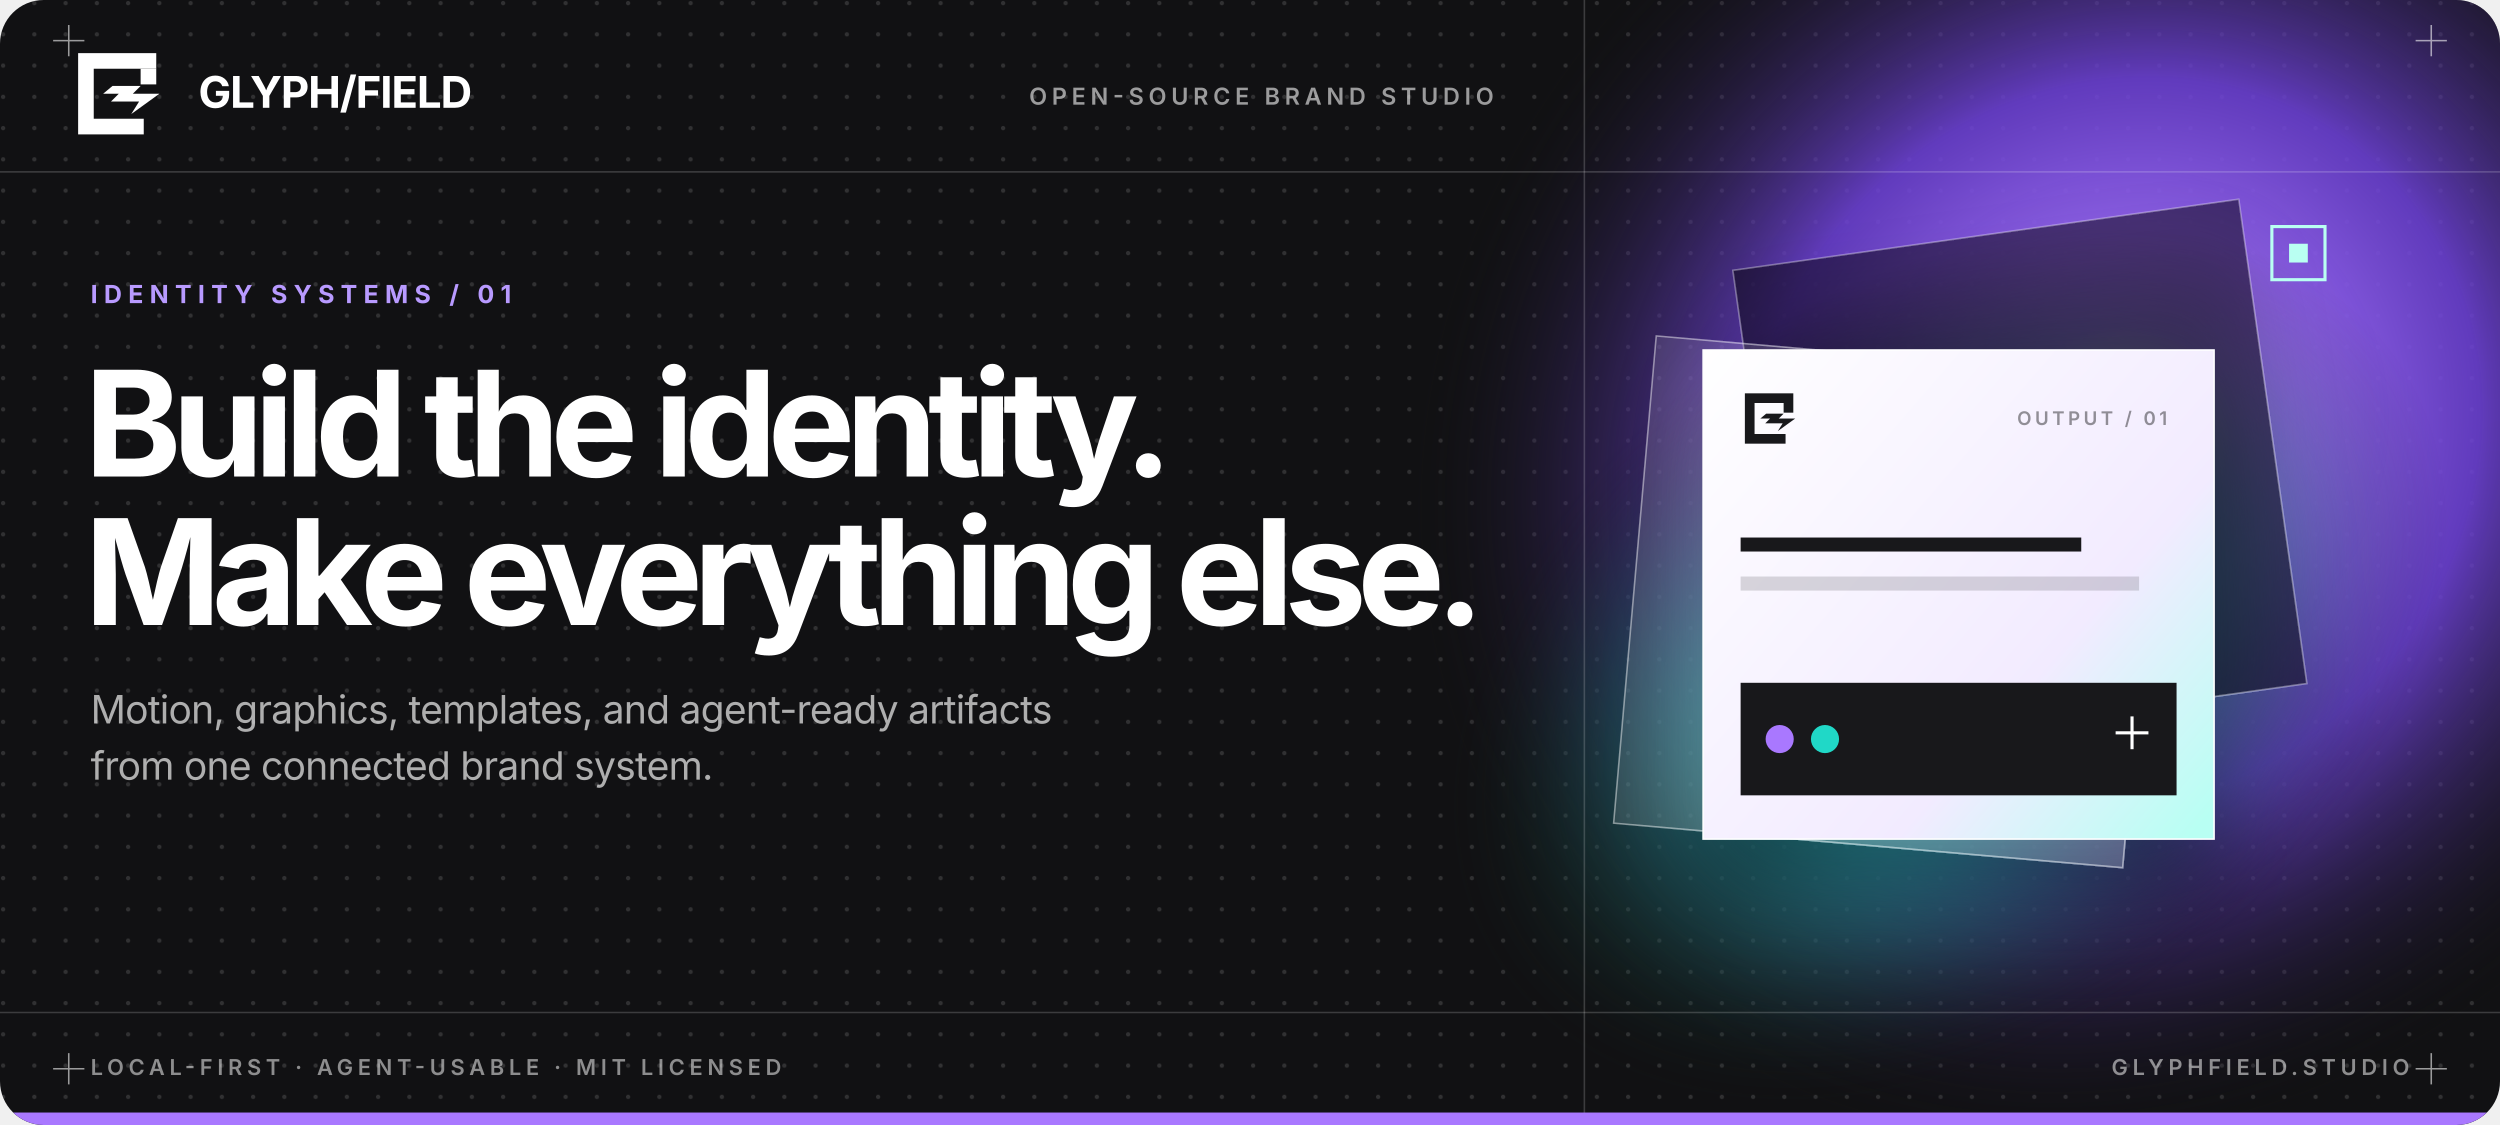
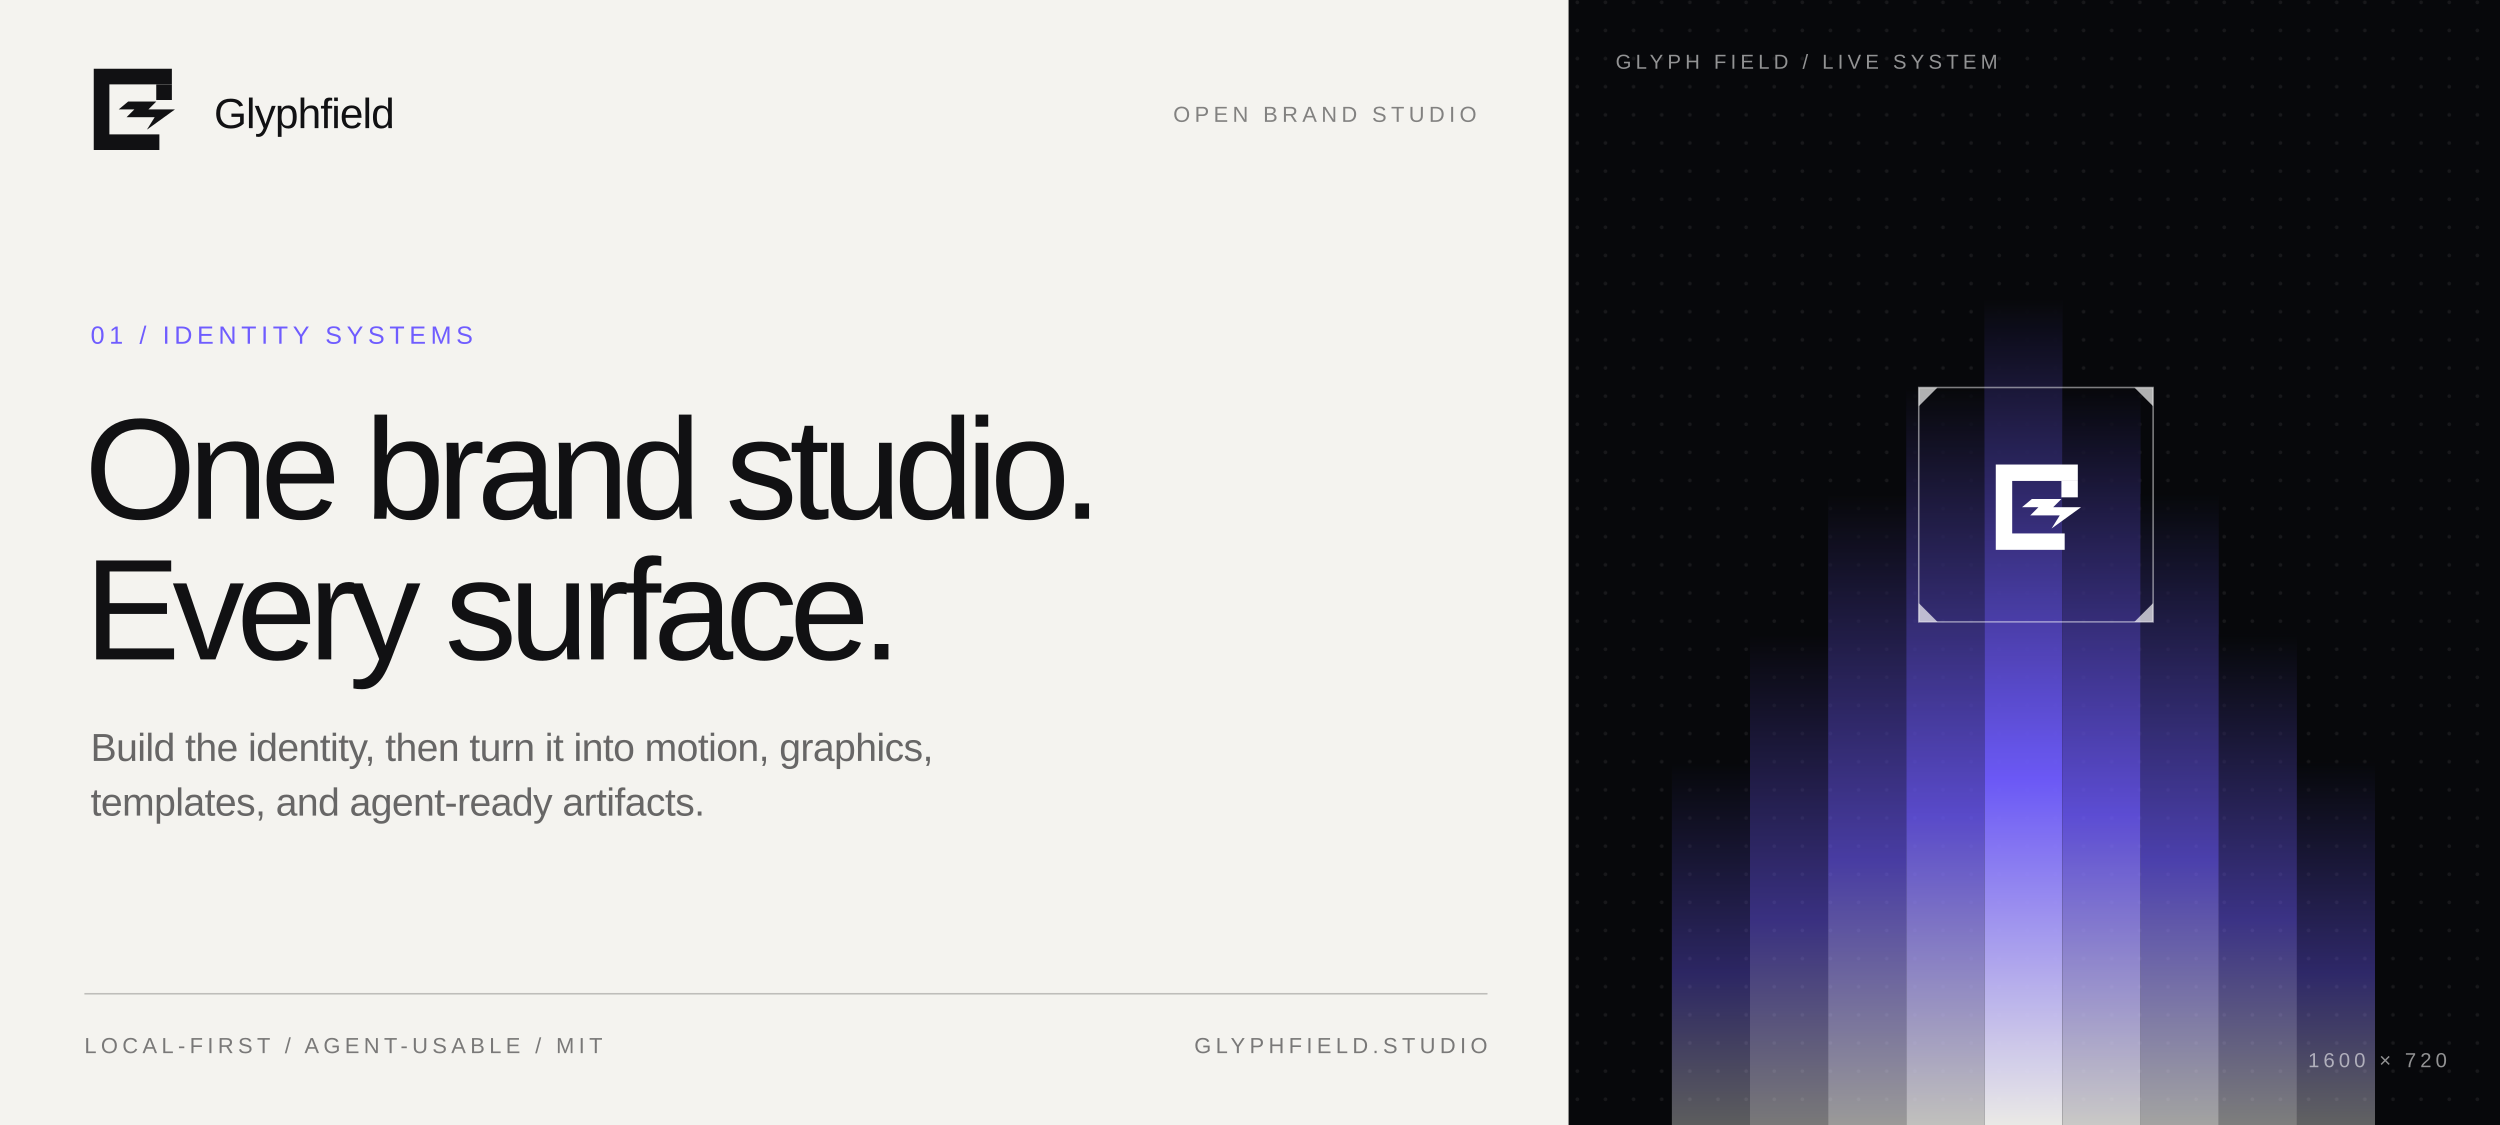
<svg xmlns="http://www.w3.org/2000/svg" width="1600" height="720" viewBox="0 0 1600 720" fill="none">
  <defs>
-     <radialGradient id="violet" cx="0" cy="0" r="1" gradientUnits="userSpaceOnUse" gradientTransform="translate(1352 284) rotate(134) scale(470 430)">
-       <stop stop-color="#F4E8FF" />
-       <stop offset="0.17" stop-color="#A978FF" />
-       <stop offset="0.52" stop-color="#6E42D8" stop-opacity="0.86" />
-       <stop offset="1" stop-color="#111113" stop-opacity="0" />
-     </radialGradient>
-     <radialGradient id="mint" cx="0" cy="0" r="1" gradientUnits="userSpaceOnUse" gradientTransform="translate(1245 428) rotate(-34) scale(350 245)">
-       <stop stop-color="#B9FFF2" />
-       <stop offset="0.35" stop-color="#20D8C7" stop-opacity="0.7" />
-       <stop offset="1" stop-color="#111113" stop-opacity="0" />
-     </radialGradient>
-     <linearGradient id="card" x1="1094" y1="216" x2="1428" y2="505" gradientUnits="userSpaceOnUse">
-       <stop stop-color="#FFFFFF" />
-       <stop offset="0.68" stop-color="#F2EBFF" />
-       <stop offset="1" stop-color="#B8FFF3" />
+     <linearGradient id="field" x1="0" y1="0" x2="0" y2="1">
+       <stop stop-color="#07080B" />
+       <stop offset="0.58" stop-color="#6F5CFF" />
+       <stop offset="1" stop-color="#F4F3EF" />
    </linearGradient>
-     <pattern id="dots" width="20" height="20" patternUnits="userSpaceOnUse">
-       <circle cx="2" cy="2" r="1.4" fill="#FFFFFF" fill-opacity="0.13" />
+     <pattern id="dots" width="18" height="18" patternUnits="userSpaceOnUse">
+       <circle cx="1.5" cy="1.5" r="1.2" fill="#FFFFFF" fill-opacity="0.16" />
    </pattern>
-     <filter id="shadow" x="-30%" y="-30%" width="160%" height="180%">
-       <feDropShadow dx="0" dy="32" stdDeviation="28" flood-color="#000000" flood-opacity="0.42" />
-     </filter>
-     <clipPath id="frameClip">
-       <rect x="0" y="0" width="1600" height="720" rx="28" />
-     </clipPath>
  </defs>
-   <g clip-path="url(#frameClip)">
-     <rect width="1600" height="720" fill="#111113" />
-     <rect width="1600" height="720" fill="url(#dots)" />
-     <rect width="1600" height="720" fill="url(#violet)" />
-     <rect width="1600" height="720" fill="url(#mint)" />
-     <path d="M0 110H1600" stroke="white" stroke-opacity="0.18" />
-     <path d="M1014 0V720" stroke="white" stroke-opacity="0.18" />
-     <path d="M0 648H1600" stroke="white" stroke-opacity="0.18" />
-     <path d="M34 26H54M44 16V36M1546 26H1566M1556 16V36M34 684H54M44 674V694M1546 684H1566M1556 674V694" stroke="white" stroke-opacity="0.58" />
-     <g transform="translate(44 28)">
-       <path d="M6 6H56V16H16V48H48V58H6V6Z" fill="white" />
-       <path d="M46 16H56V26H46V16Z" fill="white" />
-       <path d="M28 27H46L41 32H58L40 45L45 37H27L32 32H22L28 27Z" fill="white" />
-     </g>
-     <text x="127" y="69" fill="white" font-family="Inter, Arial, sans-serif" font-size="28" font-weight="700" letter-spacing="-0.7">GLYPH/FIELD</text>
-     <text x="956" y="67" fill="white" fill-opacity="0.58" font-family="Inter, Arial, sans-serif" font-size="15" font-weight="600" letter-spacing="3" text-anchor="end">OPEN-SOURCE BRAND STUDIO</text>
-     <text x="58" y="194" fill="#B89AFF" font-family="Inter, Arial, sans-serif" font-size="16" font-weight="700" letter-spacing="4">IDENTITY SYSTEMS / 01</text>
-     <text x="54" y="305" fill="white" font-family="Inter, Arial, sans-serif" font-size="94" font-weight="700" letter-spacing="-6">Build the identity.</text>
-     <text x="54" y="400" fill="white" font-family="Inter, Arial, sans-serif" font-size="94" font-weight="700" letter-spacing="-6">Make everything else.</text>
-     <text x="58" y="463" fill="white" fill-opacity="0.66" font-family="Inter, Arial, sans-serif" font-size="25" letter-spacing="-0.5">Motion, graphics, templates, and agent-ready artifacts</text>
-     <text x="58" y="499" fill="white" fill-opacity="0.66" font-family="Inter, Arial, sans-serif" font-size="25" letter-spacing="-0.5">from one connected brand system.</text>
-     <g filter="url(#shadow)">
-       <rect x="1109" y="173" width="327" height="313" fill="#101012" fill-opacity="0.48" stroke="white" stroke-opacity="0.34" transform="rotate(-8 1109 173)" />
-       <rect x="1060" y="215" width="327" height="313" fill="white" fill-opacity="0.1" stroke="white" stroke-opacity="0.46" transform="rotate(5 1060 215)" />
-       <rect x="1090" y="224" width="327" height="313" fill="url(#card)" stroke="white" />
-     </g>
-     <g transform="translate(1113 248) scale(.62)">
-       <path d="M6 6H56V16H16V48H48V58H6V6Z" fill="#18181B" />
-       <path d="M46 16H56V26H46V16Z" fill="#18181B" />
-       <path d="M28 27H46L41 32H58L40 45L45 37H27L32 32H22L28 27Z" fill="#18181B" />
-     </g>
-     <text x="1387" y="272" fill="#18181B" fill-opacity="0.46" font-family="Inter, Arial, sans-serif" font-size="12" font-weight="600" letter-spacing="2.2" text-anchor="end">OUTPUT / 01</text>
-     <rect x="1114" y="344" width="218" height="9" fill="#18181B" />
-     <rect x="1114" y="369" width="255" height="9" fill="#18181B" fill-opacity="0.16" />
-     <rect x="1114" y="437" width="279" height="72" fill="#18181B" />
-     <circle cx="1139" cy="473" r="9" fill="#A978FF" />
-     <circle cx="1168" cy="473" r="9" fill="#20D8C7" />
-     <path d="M1354 469H1375M1364.5 458.5V479.5" stroke="white" stroke-width="2" />
-     <rect x="1454" y="145" width="34" height="34" stroke="#B9FFF2" stroke-width="2" />
-     <rect x="1465" y="156" width="12" height="12" fill="#B9FFF2" />
-     <text x="58" y="688" fill="white" fill-opacity="0.52" font-family="Inter, Arial, sans-serif" font-size="14" font-weight="600" letter-spacing="3">LOCAL-FIRST  ·  AGENT-USABLE  ·  MIT LICENSED</text>
-     <text x="1542" y="688" fill="white" fill-opacity="0.52" font-family="Inter, Arial, sans-serif" font-size="14" font-weight="600" letter-spacing="3" text-anchor="end">GLYPHFIELD.STUDIO</text>
-     <rect y="712" width="1600" height="8" fill="#A978FF" />
+   <rect width="1600" height="720" fill="#F4F3EF" />
+   <rect x="1004" width="596" height="720" fill="#07080B" />
+   <path d="M1004 0V720" stroke="#111113" stroke-opacity="0.25" />
+   <g transform="translate(54 38)">
+     <path d="M6 6H56V16H16V48H48V58H6V6Z" fill="#111113" />
+     <path d="M46 16H56V26H46V16Z" fill="#111113" />
+     <path d="M28 27H46L41 32H58L40 45L45 37H27L32 32H22L28 27Z" fill="#111113" />
  </g>
+   <text x="137" y="82" fill="#111113" font-family="Switzer, Arial, sans-serif" font-size="27" font-weight="500" letter-spacing="-0.5">Glyphfield</text>
+   <text x="945" y="78" fill="#111113" fill-opacity="0.5" font-family="Switzer, Arial, sans-serif" font-size="14" font-weight="500" letter-spacing="2.8" text-anchor="end">OPEN BRAND STUDIO</text>
+   <text x="58" y="220" fill="#6F5CFF" font-family="Switzer, Arial, sans-serif" font-size="16" font-weight="500" letter-spacing="3">01  /  IDENTITY SYSTEMS</text>
+   <text x="54" y="332" fill="#111113" font-family="Switzer, Arial, sans-serif" font-size="92" font-weight="500" letter-spacing="-5">One brand studio.</text>
+   <text x="54" y="422" fill="#111113" font-family="Switzer, Arial, sans-serif" font-size="92" font-weight="500" letter-spacing="-5">Every surface.</text>
+   <text x="58" y="487" fill="#111113" fill-opacity="0.62" font-family="Switzer, Arial, sans-serif" font-size="25" letter-spacing="-0.35">Build the identity, then turn it into motion, graphics,</text>
+   <text x="58" y="522" fill="#111113" fill-opacity="0.62" font-family="Switzer, Arial, sans-serif" font-size="25" letter-spacing="-0.35">templates, and agent-ready artifacts.</text>
+   <path d="M54 636H952" stroke="#111113" stroke-opacity="0.24" />
+   <text x="54" y="674" fill="#111113" fill-opacity="0.54" font-family="Switzer, Arial, sans-serif" font-size="14" font-weight="500" letter-spacing="2.8">LOCAL-FIRST  /  AGENT-USABLE  /  MIT</text>
+   <text x="952" y="674" fill="#111113" fill-opacity="0.54" font-family="Switzer, Arial, sans-serif" font-size="14" font-weight="500" letter-spacing="2.8" text-anchor="end">GLYPHFIELD.STUDIO</text>
+   <rect x="1004" width="596" height="720" fill="url(#dots)" opacity="0.42" />
+   <g transform="translate(1070 0)">
+     <rect x="0" y="488" width="50" height="232" fill="url(#field)" opacity="0.36" />
+     <rect x="50" y="406" width="50" height="314" fill="url(#field)" opacity="0.48" />
+     <rect x="100" y="316" width="50" height="404" fill="url(#field)" opacity="0.62" />
+     <rect x="150" y="248" width="50" height="472" fill="url(#field)" opacity="0.78" />
+     <rect x="200" y="192" width="50" height="528" fill="url(#field)" opacity="0.96" />
+     <rect x="250" y="248" width="50" height="472" fill="url(#field)" opacity="0.82" />
+     <rect x="300" y="316" width="50" height="404" fill="url(#field)" opacity="0.66" />
+     <rect x="350" y="406" width="50" height="314" fill="url(#field)" opacity="0.5" />
+     <rect x="400" y="488" width="50" height="232" fill="url(#field)" opacity="0.38" />
+   </g>
+   <text x="1034" y="44" fill="white" fill-opacity="0.56" font-family="Switzer, Arial, sans-serif" font-size="13" font-weight="500" letter-spacing="2.7">GLYPH FIELD / LIVE SYSTEM</text>
+   <rect x="1228" y="248" width="150" height="150" stroke="white" stroke-opacity="0.48" />
+   <g transform="translate(1271 291) scale(1.05)">
+     <path d="M6 6H56V16H16V48H48V58H6V6Z" fill="white" />
+     <path d="M46 16H56V26H46V16Z" fill="white" />
+     <path d="M28 27H46L41 32H58L40 45L45 37H27L32 32H22L28 27Z" fill="white" />
+   </g>
+   <path d="M1228 248L1240 248L1228 260Z M1378 248L1366 248L1378 260Z M1228 398L1240 398L1228 386Z M1378 398L1366 398L1378 386Z" fill="white" fill-opacity="0.68" />
+   <text x="1566" y="683" fill="white" fill-opacity="0.56" font-family="Switzer, Arial, sans-serif" font-size="13" font-weight="500" letter-spacing="2.6" text-anchor="end">1600 × 720</text>
</svg>
